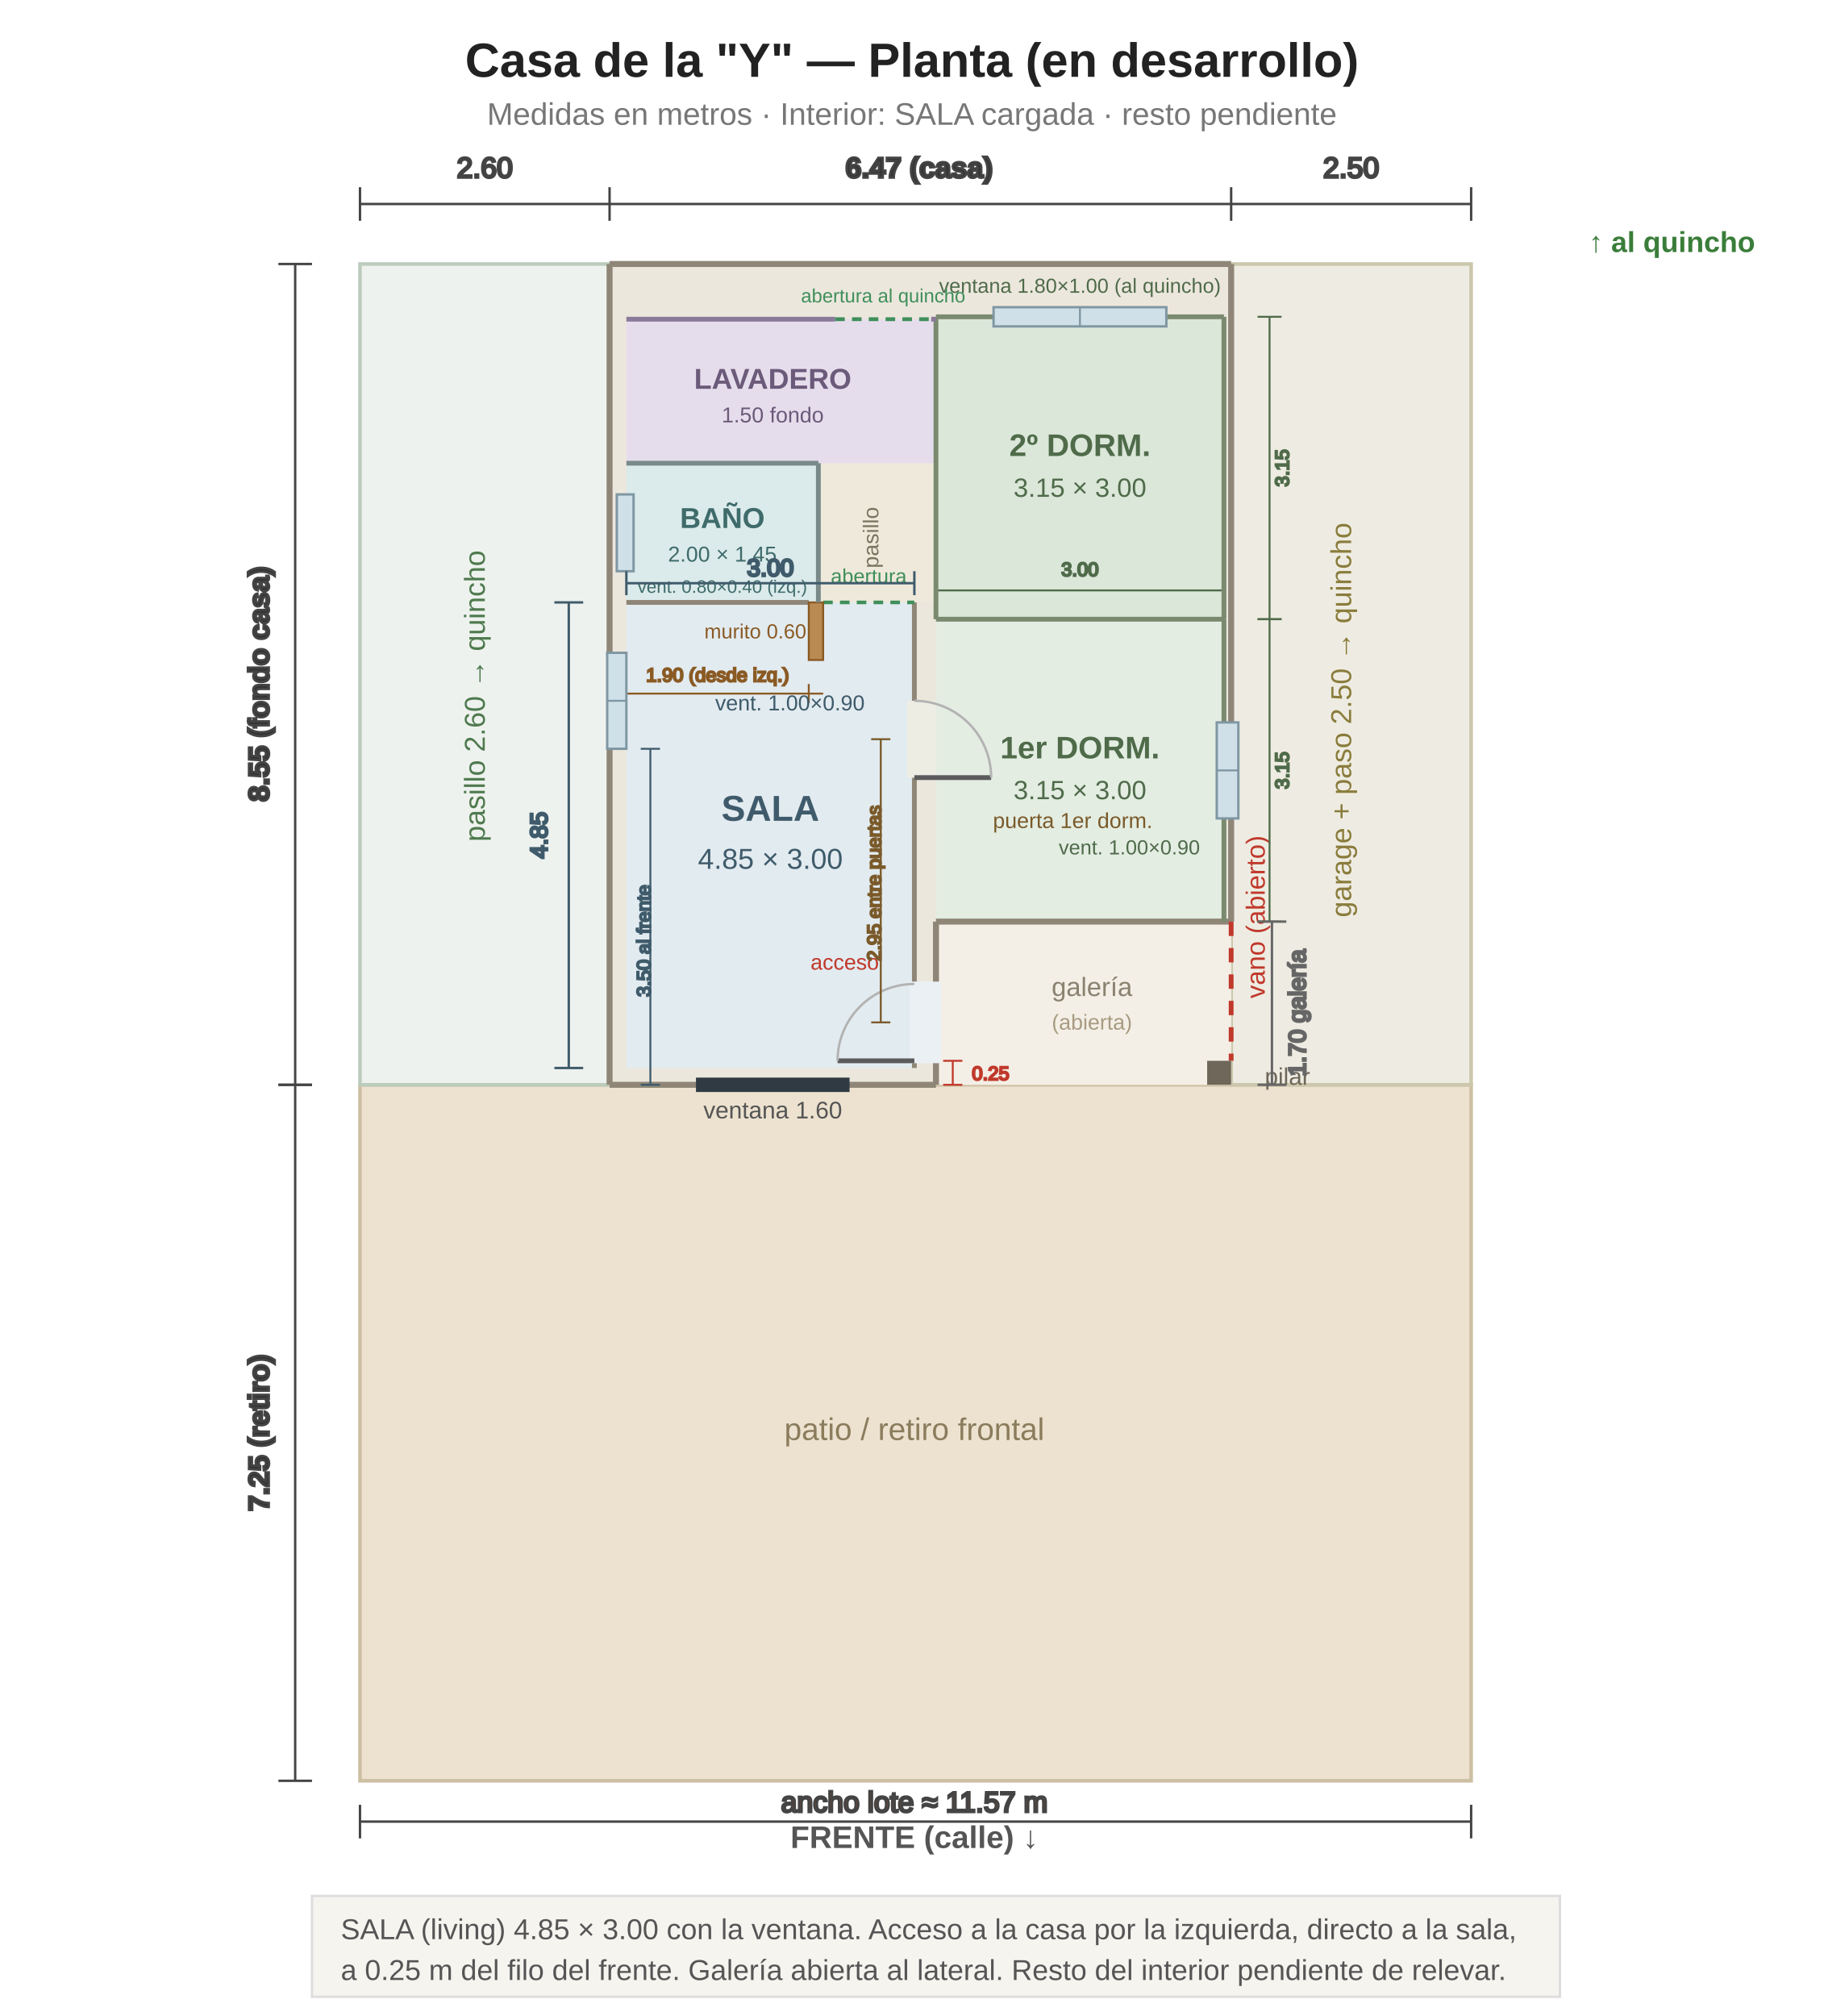
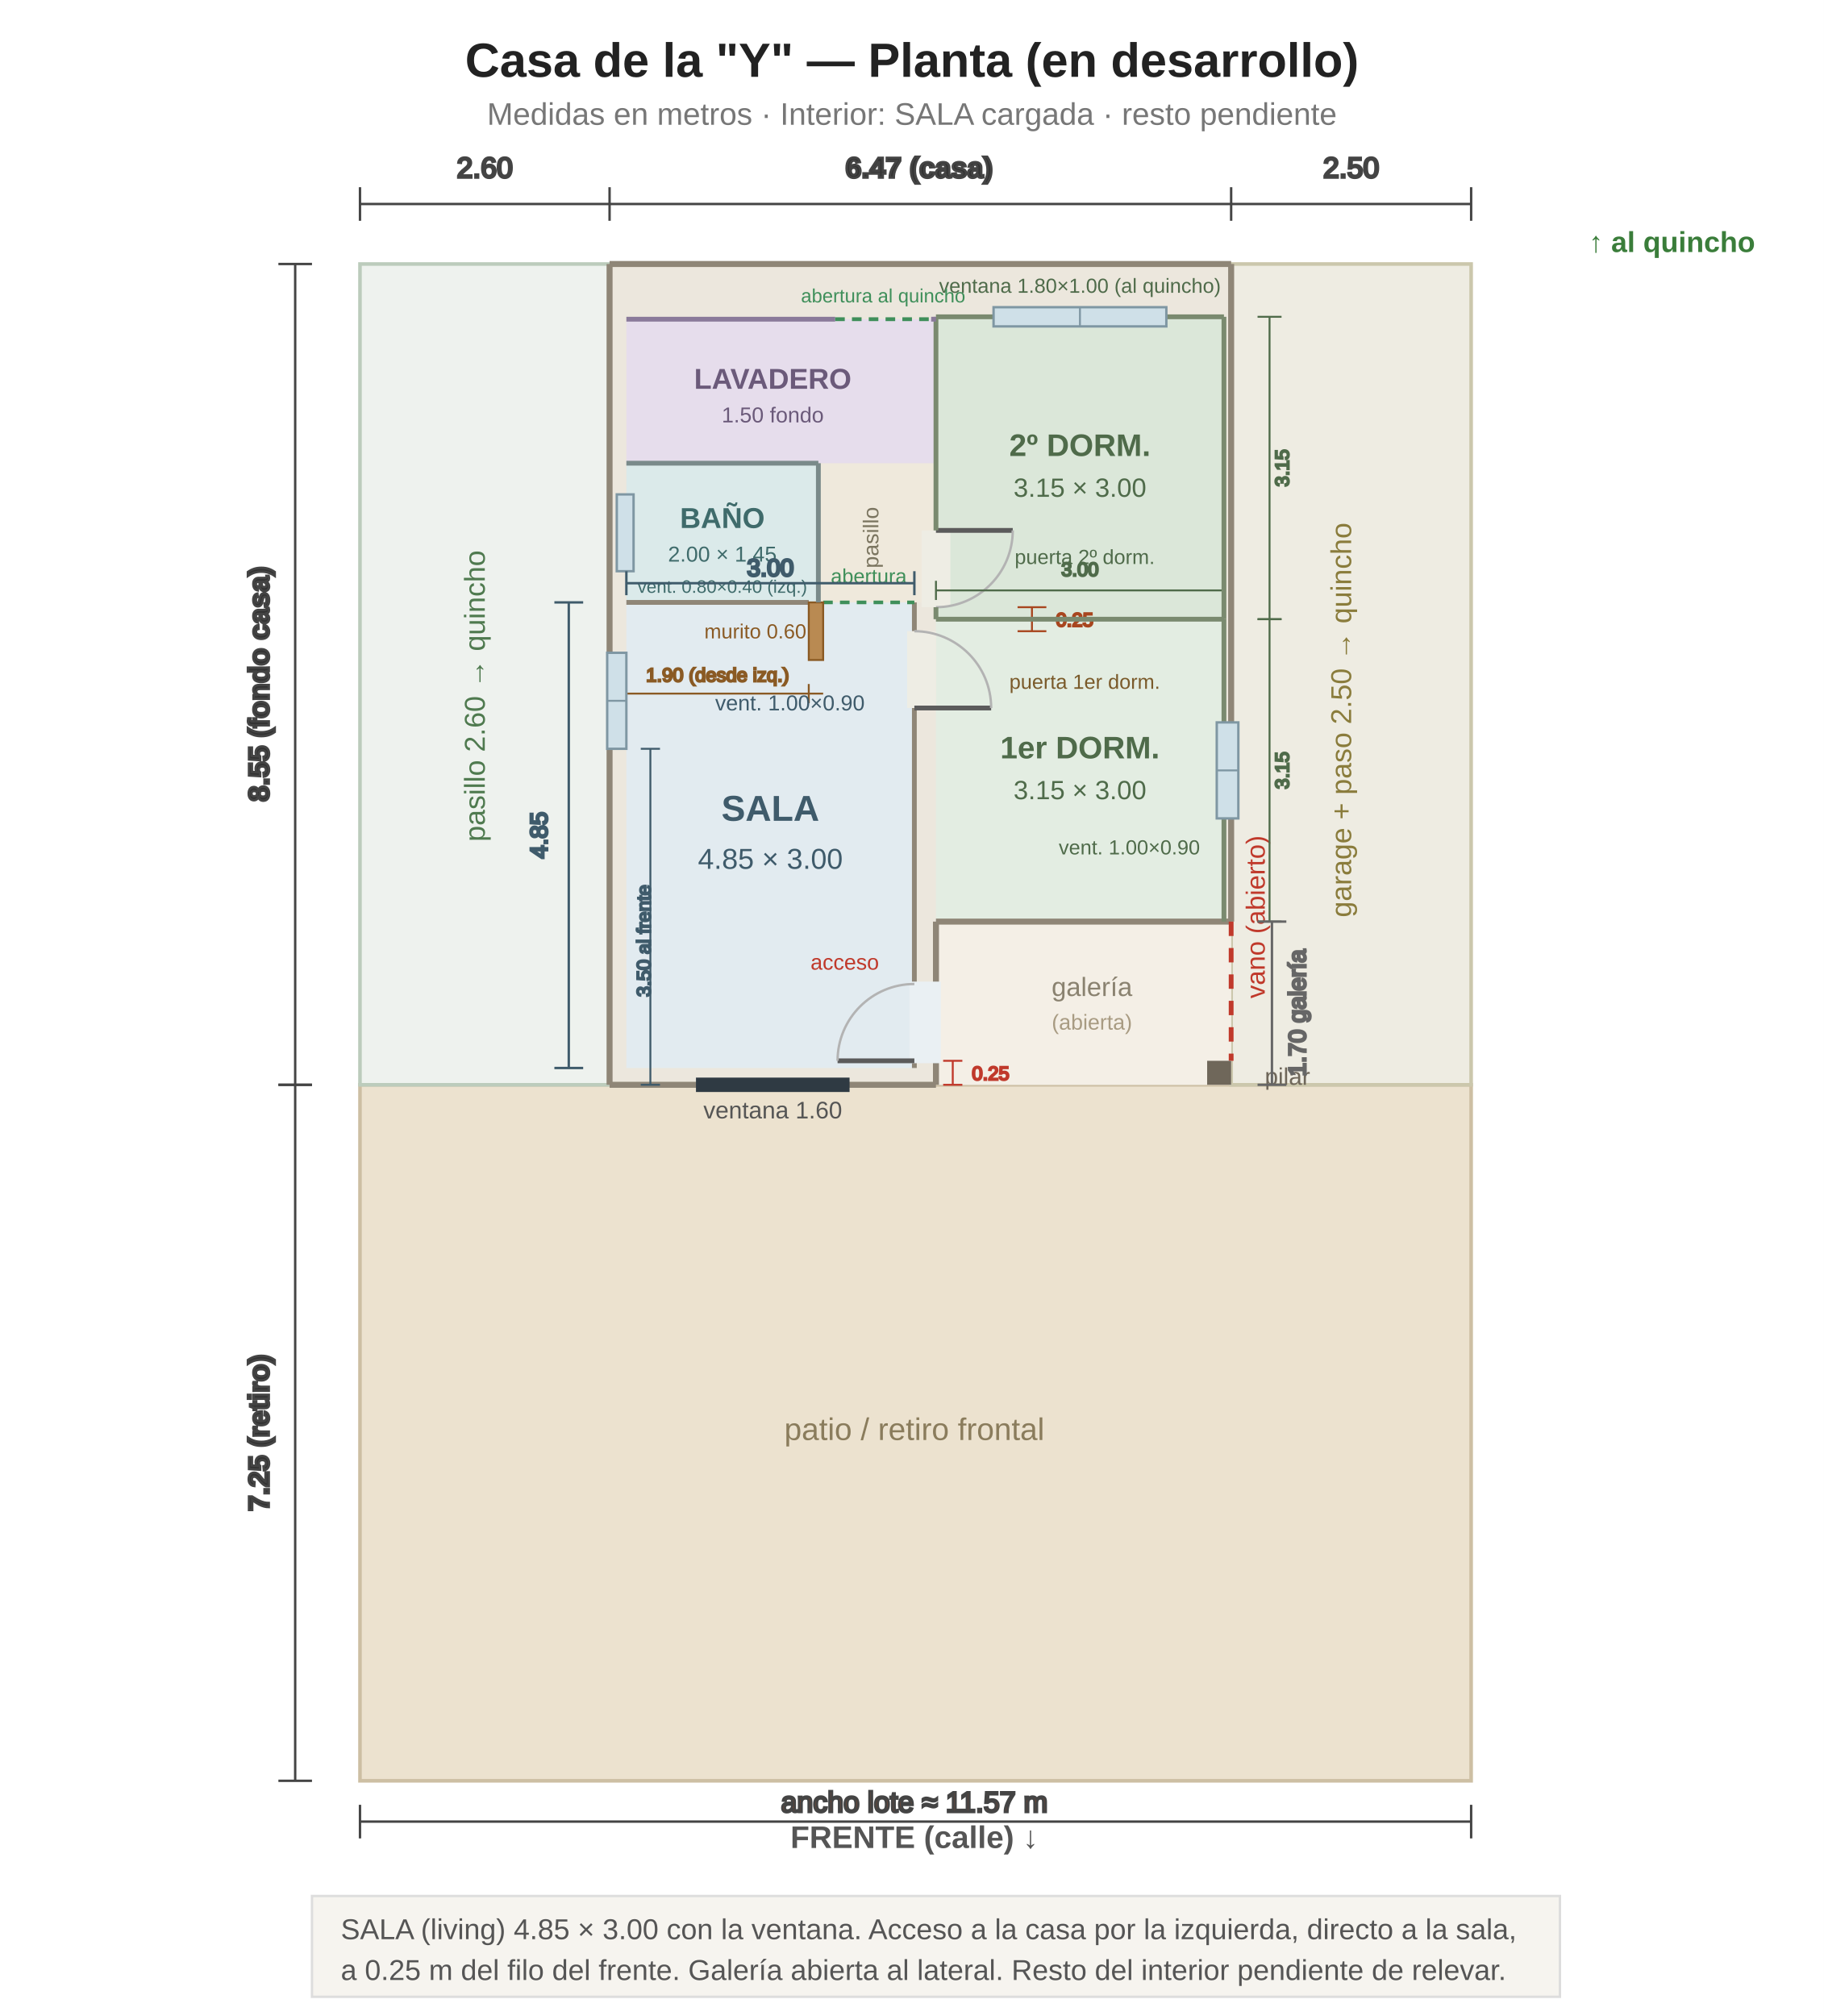
<svg xmlns="http://www.w3.org/2000/svg" viewBox="0 0 760 840" font-family="Arial, Helvetica, sans-serif">
  <rect x="0" y="0" width="760" height="840" fill="#ffffff" />
  <text x="380" y="32" text-anchor="middle" font-size="20" font-weight="bold" fill="#222">Casa de la "Y" — Planta (en desarrollo)</text>
  <text x="380" y="52" text-anchor="middle" font-size="13" fill="#777">Medidas en metros · Interior: SALA cargada · resto pendiente</text>
  <text x="662" y="105" font-size="12" fill="#3a7d3a" font-weight="bold">↑ al quincho</text>
  <rect x="150" y="452" width="463" height="290" fill="#ece2cf" stroke="#cdbfa3" stroke-width="1.5" />
  <text x="381" y="600" text-anchor="middle" font-size="13" fill="#8a7c5c">patio / retiro frontal</text>
  <rect x="150" y="110" width="104" height="342" fill="#eef2ee" stroke="#bcccbc" stroke-width="1.5" />
  <text x="202" y="290" text-anchor="middle" font-size="12" fill="#4f7a4f" transform="rotate(-90 202 290)">pasillo 2.60 → quincho</text>
  <rect x="513" y="110" width="100" height="342" fill="#eeece2" stroke="#cbc7ac" stroke-width="1.5" />
  <text x="563" y="300" text-anchor="middle" font-size="12" fill="#8a7c3c" transform="rotate(-90 563 300)">garage + paso 2.50 → quincho</text>
  <rect x="254" y="110" width="259" height="342" fill="#ece7dd" />
  <rect x="390" y="384" width="123" height="68" fill="#f4efe6" />
  <rect x="261" y="251" width="120" height="194" fill="#e2ebf0" />
  <rect x="390" y="258" width="120" height="126" fill="#e3ede2" />
  <rect x="390" y="132" width="120" height="126" fill="#dbe7d9" />
  <rect x="261" y="193" width="80" height="58" fill="#dbeaea" />
  <rect x="341" y="193" width="49" height="58" fill="#efe9dc" />
  <rect x="261" y="133" width="129" height="60" fill="#e6ddec" />
  <g stroke="#8f8677" stroke-width="2.5" fill="none">
    <line x1="254" y1="110" x2="254" y2="452" />
    <line x1="254" y1="110" x2="513" y2="110" />
    <line x1="513" y1="110" x2="513" y2="384" />
    <line x1="390" y1="384" x2="513" y2="384" />
    <line x1="390" y1="384" x2="390" y2="452" />
    <line x1="254" y1="452" x2="390" y2="452" />
  </g>
  <g stroke="#8f8677" stroke-width="2" fill="none">
-     <line x1="381" y1="251" x2="381" y2="292" />
-     <line x1="381" y1="324" x2="381" y2="445" />
+     <line x1="381" y1="251" x2="381" y2="263" />
+     <line x1="381" y1="295" x2="381" y2="445" />
    <line x1="261" y1="251" x2="337" y2="251" />
  </g>
  <line x1="513" y1="384" x2="513" y2="442" stroke="#c0392b" stroke-width="2" stroke-dasharray="6 5" />
  <text x="527" y="416" font-size="11" fill="#c0392b" transform="rotate(-90 527 416)">vano (abierto)</text>
  <rect x="503" y="442" width="10" height="10" fill="#6f675a" />
  <text x="527" y="452" font-size="10" fill="#6f675a">pilar</text>
  <rect x="290" y="449" width="64" height="6" fill="#2f3a43" />
  <text x="322" y="466" text-anchor="middle" font-size="10" fill="#555">ventana 1.60</text>
  <text x="321" y="342" text-anchor="middle" font-size="15" font-weight="bold" fill="#3f5b6b">SALA</text>
  <text x="321" y="362" text-anchor="middle" font-size="12" fill="#3f5b6b">4.85 × 3.00</text>
  <line x1="343" y1="251" x2="381" y2="251" stroke="#3f8f5a" stroke-width="1.5" stroke-dasharray="4 3" />
  <text x="362" y="243" text-anchor="middle" font-size="8.5" fill="#3f8f5a">abertura</text>
  <rect x="337" y="251" width="6" height="24" fill="#b98a52" stroke="#8a5a24" stroke-width="0.8" />
  <text x="336" y="266" text-anchor="end" font-size="8.5" fill="#8a5a24">murito 0.60</text>
  <g stroke="#8a5a24" stroke-width="0.8" fill="#8a5a24" font-size="8">
    <line x1="261" y1="289" x2="343" y2="289" />
    <line x1="261" y1="285" x2="261" y2="293" />
    <line x1="337" y1="285" x2="337" y2="293" />
    <text x="299" y="284" text-anchor="middle">1.90 (desde izq.)</text>
  </g>
  <rect x="253" y="272" width="8" height="40" fill="#cfe0e8" stroke="#7f97a3" stroke-width="1" />
  <line x1="253" y1="292" x2="261" y2="292" stroke="#7f97a3" stroke-width="0.8" />
  <text x="298" y="296" font-size="9" fill="#3f5b6b">vent. 1.00×0.90</text>
  <g stroke="#3f5b6b" stroke-width="0.8" fill="#3f5b6b" font-size="8">
    <line x1="271" y1="312" x2="271" y2="452" />
    <line x1="267" y1="312" x2="275" y2="312" />
    <line x1="267" y1="452" x2="275" y2="452" />
    <text x="271" y="392" text-anchor="middle" transform="rotate(-90 271 392)">3.50 al frente</text>
  </g>
  <text x="455" y="415" text-anchor="middle" font-size="11" fill="#8a8270">galería</text>
  <text x="455" y="429" text-anchor="middle" font-size="9" fill="#a89b82">(abierta)</text>
  <rect x="379" y="409" width="13" height="34" fill="#eaf0f3" />
  <line x1="381" y1="442" x2="349" y2="442" stroke="#5b5b5b" stroke-width="2" />
  <path d="M349,442 A 32 32 0 0 1 381,410" fill="none" stroke="#b3b3b3" stroke-width="1" />
  <text x="352" y="404" text-anchor="middle" font-size="9" fill="#c0392b">acceso</text>
  <g stroke="#c0392b" stroke-width="0.8" fill="#c0392b" font-size="8">
    <line x1="397" y1="442" x2="397" y2="452" />
    <line x1="393" y1="442" x2="401" y2="442" />
    <line x1="393" y1="452" x2="401" y2="452" />
    <text x="405" y="450" text-anchor="start">0.25</text>
  </g>
-   <rect x="378" y="292" width="12" height="32" fill="#eeede4" />
-   <line x1="381" y1="324" x2="413" y2="324" stroke="#5b5b5b" stroke-width="2" />
-   <path d="M413,324 A 32 32 0 0 0 381,292" fill="none" stroke="#b3b3b3" stroke-width="1" />
-   <text x="447" y="345" text-anchor="middle" font-size="9" fill="#7a5a2a">puerta 1er dorm.</text>
-   <g stroke="#7a5a2a" stroke-width="0.8" fill="#7a5a2a" font-size="8">
-     <line x1="367" y1="308" x2="367" y2="426" />
-     <line x1="363" y1="308" x2="371" y2="308" />
-     <line x1="363" y1="426" x2="371" y2="426" />
-     <text x="367" y="368" text-anchor="middle" transform="rotate(-90 367 368)">2.95 entre puertas</text>
+   <rect x="378" y="263" width="12" height="32" fill="#eeede4" />
+   <line x1="381" y1="295" x2="413" y2="295" stroke="#5b5b5b" stroke-width="2" />
+   <path d="M413,295 A 32 32 0 0 0 381,263" fill="none" stroke="#b3b3b3" stroke-width="1" />
+   <text x="452" y="287" text-anchor="middle" font-size="8.5" fill="#7a5a2a">puerta 1er dorm.</text>
+   <rect x="384" y="221" width="12" height="32" fill="#eeede4" />
+   <line x1="390" y1="221" x2="422" y2="221" stroke="#5b5b5b" stroke-width="2" />
+   <path d="M422,221 A 32 32 0 0 1 390,253" fill="none" stroke="#b3b3b3" stroke-width="1" />
+   <text x="452" y="235" text-anchor="middle" font-size="8.5" fill="#4f6b4a">puerta 2º dorm.</text>
+   <g stroke="#a8461f" stroke-width="0.8" fill="#a8461f" font-size="8">
+     <line x1="424" y1="253" x2="436" y2="253" />
+     <line x1="424" y1="263" x2="436" y2="263" />
+     <line x1="430" y1="253" x2="430" y2="263" />
+     <text x="440" y="261" text-anchor="start">0.25</text>
  </g>
  <g stroke="#7a8a6f" stroke-width="2" fill="none">
    <line x1="390" y1="258" x2="510" y2="258" />
    <line x1="510" y1="258" x2="510" y2="384" />
  </g>
  <rect x="507" y="301" width="9" height="40" fill="#cfe0e8" stroke="#7f97a3" stroke-width="1" />
  <line x1="507" y1="321" x2="516" y2="321" stroke="#7f97a3" stroke-width="0.8" />
  <text x="500" y="356" text-anchor="end" font-size="8.5" fill="#4f6b4a">vent. 1.00×0.90</text>
  <text x="450" y="316" text-anchor="middle" font-size="13" font-weight="bold" fill="#4f6b4a">1er DORM.</text>
  <text x="450" y="333" text-anchor="middle" font-size="11" fill="#4f6b4a">3.15 × 3.00</text>
  <g stroke="#4f6b4a" stroke-width="0.8" fill="#4f6b4a" font-size="8">
    <line x1="524" y1="258" x2="534" y2="258" />
    <line x1="524" y1="384" x2="534" y2="384" />
    <line x1="529" y1="258" x2="529" y2="384" />
    <text x="537" y="321" text-anchor="middle" transform="rotate(-90 537 321)">3.15</text>
    <line x1="390" y1="250" x2="390" y2="242" />
    <line x1="510" y1="250" x2="510" y2="242" />
    <line x1="390" y1="246" x2="510" y2="246" />
    <text x="450" y="240" text-anchor="middle">3.00</text>
  </g>
  <g stroke="#7a8a6f" stroke-width="2" fill="none">
    <line x1="390" y1="132" x2="510" y2="132" />
-     <line x1="390" y1="132" x2="390" y2="258" />
+     <line x1="390" y1="132" x2="390" y2="221" />
+     <line x1="390" y1="253" x2="390" y2="258" />
    <line x1="510" y1="132" x2="510" y2="258" />
  </g>
  <rect x="414" y="128" width="72" height="8" fill="#cfe0e8" stroke="#7f97a3" stroke-width="1" />
  <line x1="450" y1="128" x2="450" y2="136" stroke="#7f97a3" stroke-width="0.8" />
  <text x="450" y="122" text-anchor="middle" font-size="8.5" fill="#4f6b4a">ventana 1.80×1.00 (al quincho)</text>
  <text x="450" y="190" text-anchor="middle" font-size="13" font-weight="bold" fill="#4f6b4a">2º DORM.</text>
  <text x="450" y="207" text-anchor="middle" font-size="11" fill="#4f6b4a">3.15 × 3.00</text>
  <g stroke="#4f6b4a" stroke-width="0.8" fill="#4f6b4a" font-size="8">
    <line x1="524" y1="132" x2="534" y2="132" />
    <line x1="524" y1="258" x2="534" y2="258" />
    <line x1="529" y1="132" x2="529" y2="258" />
    <text x="537" y="195" text-anchor="middle" transform="rotate(-90 537 195)">3.15</text>
  </g>
  <g stroke="#7a8a8a" stroke-width="2" fill="none">
    <line x1="261" y1="193" x2="341" y2="193" />
    <line x1="341" y1="193" x2="341" y2="251" />
  </g>
  <rect x="257" y="206" width="7" height="32" fill="#cfe0e8" stroke="#7f97a3" stroke-width="1" />
  <text x="301" y="220" text-anchor="middle" font-size="12" font-weight="bold" fill="#3f6b6b">BAÑO</text>
  <text x="301" y="234" text-anchor="middle" font-size="9" fill="#3f6b6b">2.00 × 1.45</text>
  <text x="301" y="247" text-anchor="middle" font-size="7.5" fill="#3f6b6b">vent. 0.80×0.40 (izq.)</text>
  <text x="366" y="224" text-anchor="middle" font-size="9" fill="#7a745f" transform="rotate(-90 366 224)">pasillo</text>
  <g stroke="#8a7a9a" stroke-width="2" fill="none">
    <line x1="261" y1="133" x2="348" y2="133" />
    <line x1="388" y1="133" x2="390" y2="133" />
  </g>
  <line x1="348" y1="133" x2="388" y2="133" stroke="#3f8f5a" stroke-width="1.6" stroke-dasharray="4 3" />
  <text x="368" y="126" text-anchor="middle" font-size="8" fill="#3f8f5a">abertura al quincho</text>
  <text x="322" y="162" text-anchor="middle" font-size="12" font-weight="bold" fill="#6b5a7a">LAVADERO</text>
  <text x="322" y="176" text-anchor="middle" font-size="9" fill="#6b5a7a">1.50 fondo</text>
  <text x="381" y="770" text-anchor="middle" font-size="13" fill="#555" font-weight="bold">FRENTE (calle) ↓</text>
  <g stroke="#444" stroke-width="1" fill="#333" font-size="12">
    <line x1="150" y1="92" x2="150" y2="78" />
    <line x1="254" y1="92" x2="254" y2="78" />
    <line x1="513" y1="92" x2="513" y2="78" />
    <line x1="613" y1="92" x2="613" y2="78" />
    <line x1="150" y1="85" x2="254" y2="85" />
    <line x1="254" y1="85" x2="513" y2="85" />
    <line x1="513" y1="85" x2="613" y2="85" />
    <text x="202" y="74" text-anchor="middle">2.60</text>
    <text x="383" y="74" text-anchor="middle" font-weight="bold">6.47 (casa)</text>
    <text x="563" y="74" text-anchor="middle">2.50</text>
  </g>
  <g stroke="#444" stroke-width="1" fill="#333" font-size="12">
    <line x1="130" y1="110" x2="116" y2="110" />
    <line x1="130" y1="452" x2="116" y2="452" />
    <line x1="123" y1="110" x2="123" y2="452" />
    <text x="112" y="285" text-anchor="middle" font-weight="bold" transform="rotate(-90 112 285)">8.55 (fondo casa)</text>
    <line x1="130" y1="452" x2="116" y2="452" />
    <line x1="130" y1="742" x2="116" y2="742" />
    <line x1="123" y1="452" x2="123" y2="742" />
    <text x="112" y="597" text-anchor="middle" font-weight="bold" transform="rotate(-90 112 597)">7.25 (retiro)</text>
  </g>
  <g stroke="#3f5b6b" stroke-width="1" fill="#3f5b6b" font-size="10">
    <line x1="243" y1="251" x2="231" y2="251" />
    <line x1="243" y1="445" x2="231" y2="445" />
    <line x1="237" y1="251" x2="237" y2="445" />
    <text x="228" y="348" text-anchor="middle" transform="rotate(-90 228 348)">4.85</text>
  </g>
  <g stroke="#3f5b6b" stroke-width="1" fill="#3f5b6b" font-size="10">
    <line x1="261" y1="238" x2="261" y2="248" />
    <line x1="381" y1="238" x2="381" y2="248" />
    <line x1="261" y1="243" x2="381" y2="243" />
    <text x="321" y="240" text-anchor="middle">3.00</text>
  </g>
  <g stroke="#666" stroke-width="1" fill="#666" font-size="10">
    <line x1="524" y1="384" x2="536" y2="384" />
    <line x1="524" y1="452" x2="536" y2="452" />
    <line x1="530" y1="384" x2="530" y2="452" />
    <text x="544" y="422" text-anchor="middle" transform="rotate(-90 544 422)">1.70 galería</text>
  </g>
  <g stroke="#444" stroke-width="1" fill="#333" font-size="12">
    <line x1="150" y1="752" x2="150" y2="766" />
    <line x1="613" y1="752" x2="613" y2="766" />
    <line x1="150" y1="759" x2="613" y2="759" />
    <text x="381" y="755" text-anchor="middle" fill="#a8461f">ancho lote ≈ 11.57 m</text>
  </g>
  <g font-size="12" fill="#555">
    <rect x="130" y="790" width="520" height="42" fill="#f6f4ef" stroke="#ddd" />
    <text x="142" y="808">SALA (living) 4.85 × 3.00 con la ventana. Acceso a la casa por la izquierda, directo a la sala,</text>
    <text x="142" y="825">a 0.25 m del filo del frente. Galería abierta al lateral. Resto del interior pendiente de relevar.</text>
  </g>
</svg>
